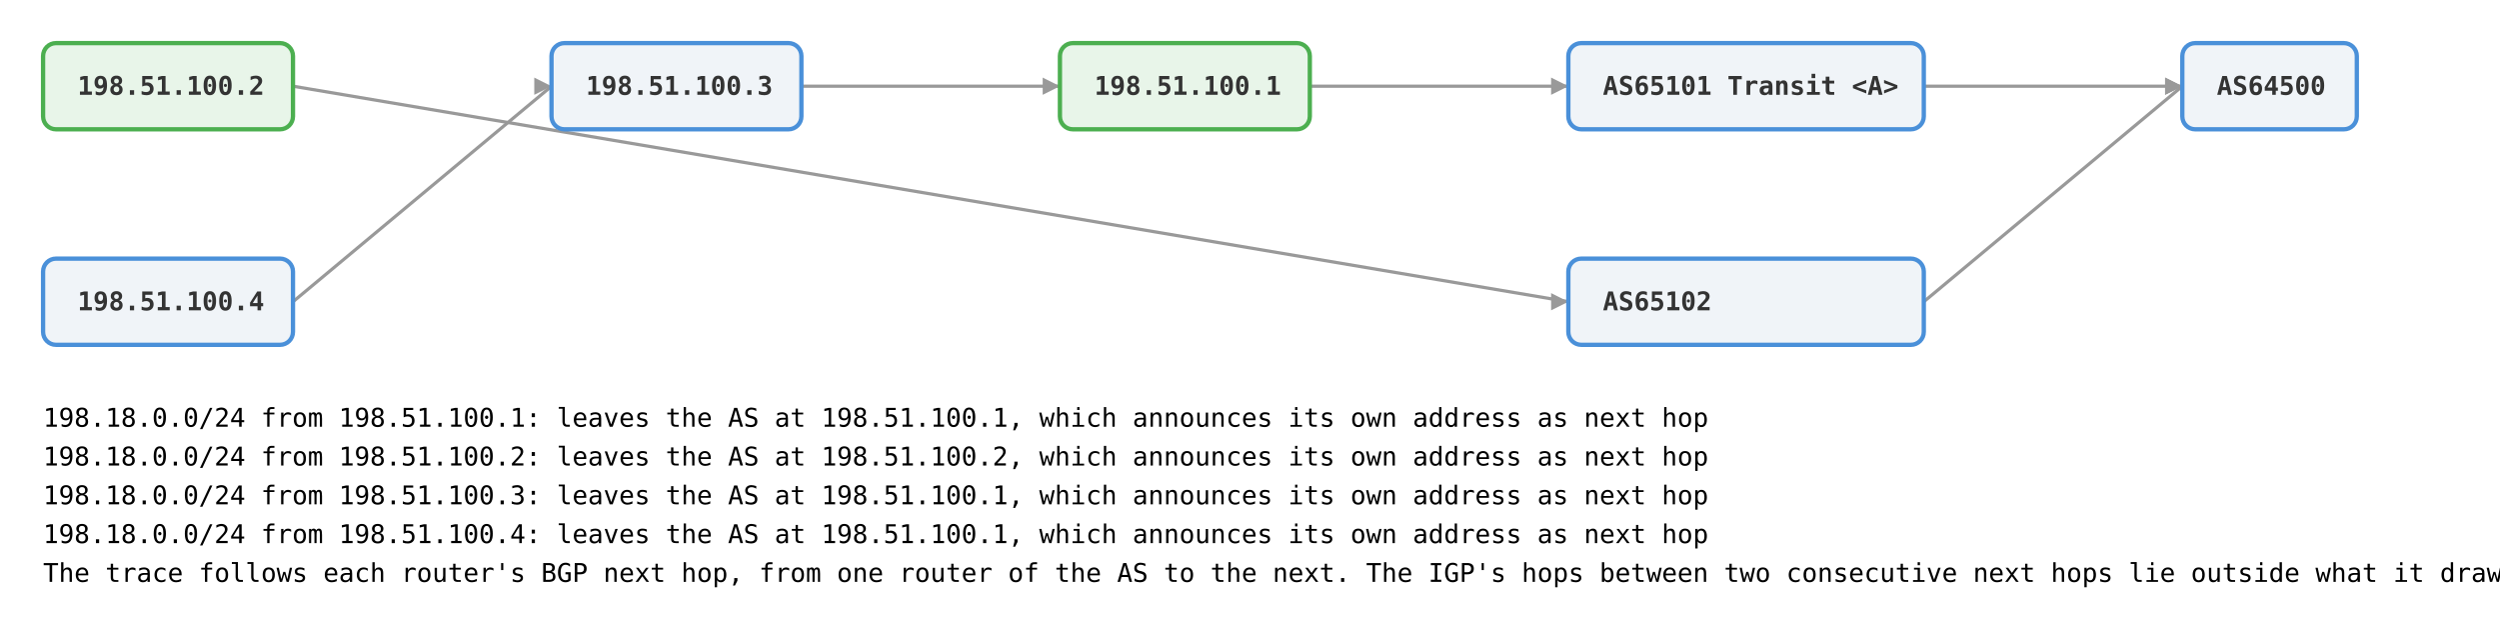
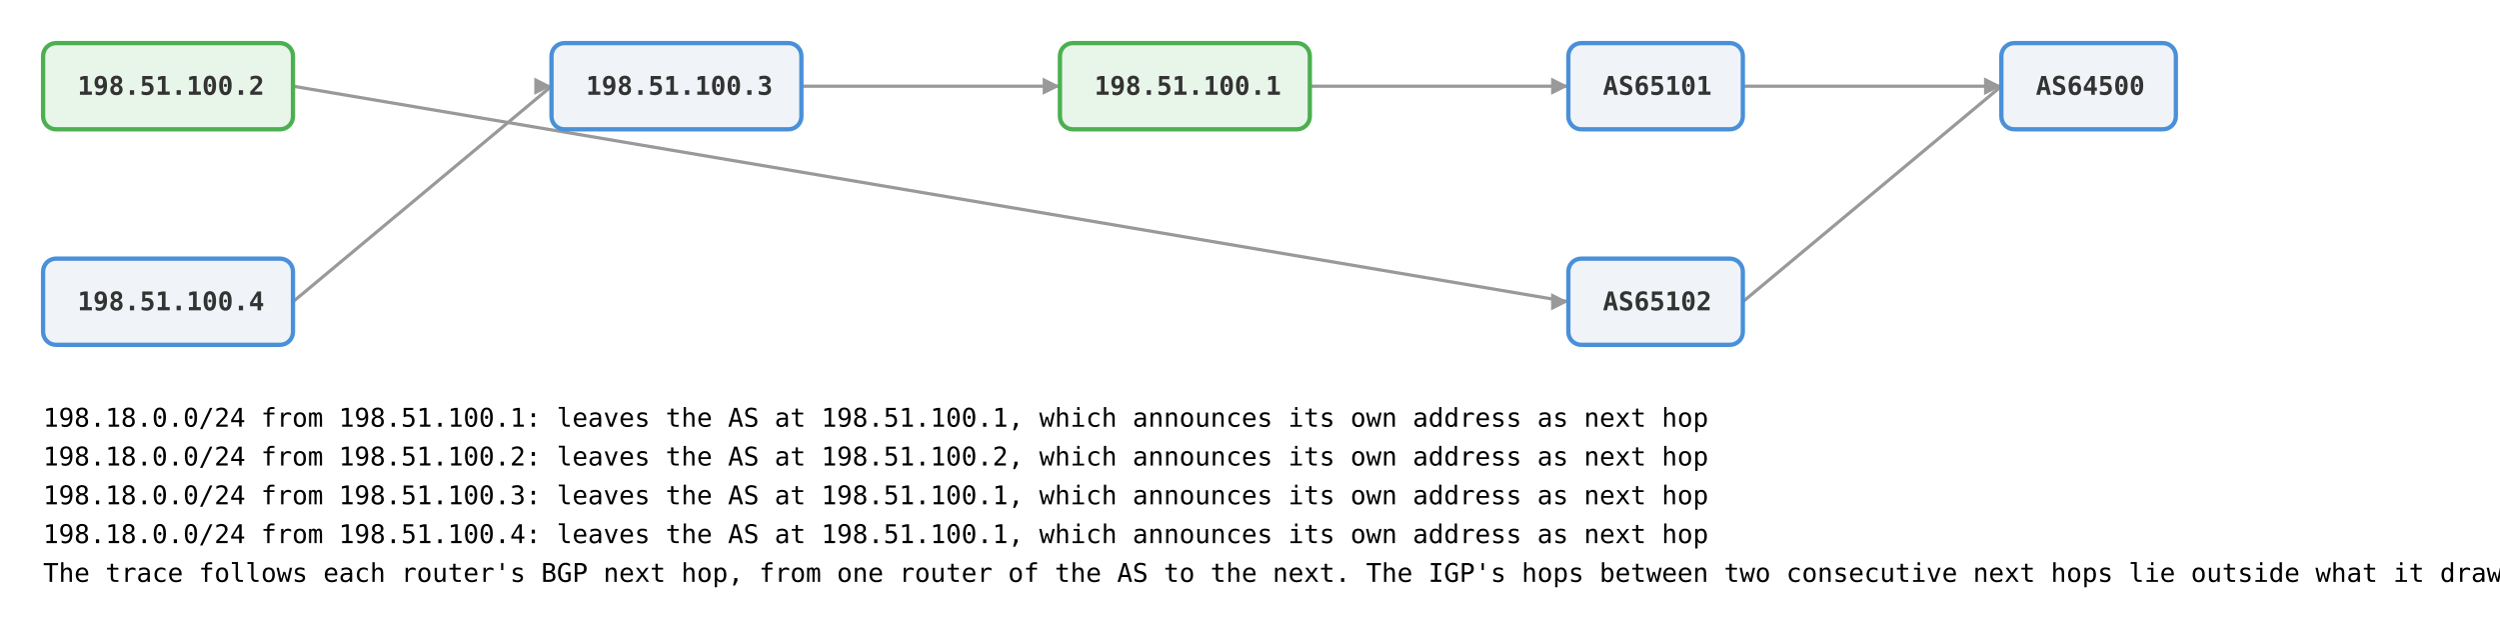
<svg xmlns="http://www.w3.org/2000/svg" width="1160" height="290" viewBox="0 0 1160 290">
  <style>
.node rect { fill: var(--node-fill, #f0f4f8); stroke: var(--node-stroke, #4a90d9); stroke-width: 2; rx: 6; }
.node rect:hover { fill: var(--node-fill-hover, #dce8f5); stroke: var(--node-stroke-hover, #2a6cb8); }
.node text { font-family: monospace; font-size: 12px; fill: var(--node-text, #333); }
.node .label { font-weight: bold; }
.egress rect { fill: var(--egress-fill, #e8f5e9); stroke: var(--egress-stroke, #4caf50); }
.egress rect:hover { fill: var(--egress-fill-hover, #c8e6c9); stroke: var(--egress-stroke-hover, #388e3c); }
.edge line { stroke: var(--edge-stroke, #999); stroke-width: 1.5; }
.edge polygon { fill: var(--edge-stroke, #999); }
</style>
  <g class="edge">
    <line x1="372" y1="40" x2="492" y2="40" />
    <polygon points="492,40 484,36 484,44" />
  </g>
  <g class="edge">
    <line x1="136" y1="140" x2="256" y2="40" />
    <polygon points="256,40 248,36 248,44" />
  </g>
  <g class="edge">
    <line x1="608" y1="40" x2="728" y2="40" />
    <polygon points="728,40 720,36 720,44" />
  </g>
  <g class="edge">
    <line x1="136" y1="40" x2="728" y2="140" />
    <polygon points="728,140 720,136 720,144" />
  </g>
  <g class="edge">
-     <line x1="893" y1="40" x2="1013" y2="40" />
-     <polygon points="1013,40 1005,36 1005,44" />
+     <line x1="809" y1="40" x2="929" y2="40" />
+     <polygon points="929,40 921,36 921,44" />
  </g>
  <g class="edge">
-     <line x1="893" y1="140" x2="1013" y2="40" />
-     <polygon points="1013,40 1005,36 1005,44" />
+     <line x1="809" y1="140" x2="929" y2="40" />
+     <polygon points="929,40 921,36 921,44" />
  </g>
  <g class="node egress">
    <rect x="492" y="20" width="116" height="40" />
    <text x="508" y="44" class="label">198.51.100.1</text>
  </g>
  <g class="node egress">
    <rect x="20" y="20" width="116" height="40" />
    <text x="36" y="44" class="label">198.51.100.2</text>
  </g>
  <g class="node">
    <rect x="256" y="20" width="116" height="40" />
    <text x="272" y="44" class="label">198.51.100.3</text>
  </g>
  <g class="node">
    <rect x="20" y="120" width="116" height="40" />
    <text x="36" y="144" class="label">198.51.100.4</text>
  </g>
  <g class="node">
-     <rect x="1013" y="20" width="81" height="40" />
-     <text x="1029" y="44" class="label">AS64500</text>
+     <rect x="929" y="20" width="81" height="40" />
+     <text x="945" y="44" class="label">AS64500</text>
  </g>
  <g class="node">
-     <rect x="728" y="20" width="165" height="40" />
-     <text x="744" y="44" class="label">AS65101 Transit &lt;A&gt;</text>
+     <rect x="728" y="20" width="81" height="40" />
+     <text x="744" y="44" class="label">AS65101</text>
  </g>
  <g class="node">
-     <rect x="728" y="120" width="165" height="40" />
+     <rect x="728" y="120" width="81" height="40" />
    <text x="744" y="144" class="label">AS65102</text>
  </g>
  <g class="trace-ends">
    <text x="20" y="198" font-family="monospace" font-size="12" fill="currentColor">198.18.0.0/24 from 198.51.100.1: leaves the AS at 198.51.100.1, which announces its own address as next hop</text>
    <text x="20" y="216" font-family="monospace" font-size="12" fill="currentColor">198.18.0.0/24 from 198.51.100.2: leaves the AS at 198.51.100.2, which announces its own address as next hop</text>
    <text x="20" y="234" font-family="monospace" font-size="12" fill="currentColor">198.18.0.0/24 from 198.51.100.3: leaves the AS at 198.51.100.1, which announces its own address as next hop</text>
    <text x="20" y="252" font-family="monospace" font-size="12" fill="currentColor">198.18.0.0/24 from 198.51.100.4: leaves the AS at 198.51.100.1, which announces its own address as next hop</text>
  </g>
  <g class="trace-note">
    <text x="20" y="270" font-family="monospace" font-size="12" fill="currentColor">The trace follows each router's BGP next hop, from one router of the AS to the next. The IGP's hops between two consecutive next hops lie outside what it draws.</text>
  </g>
</svg>
